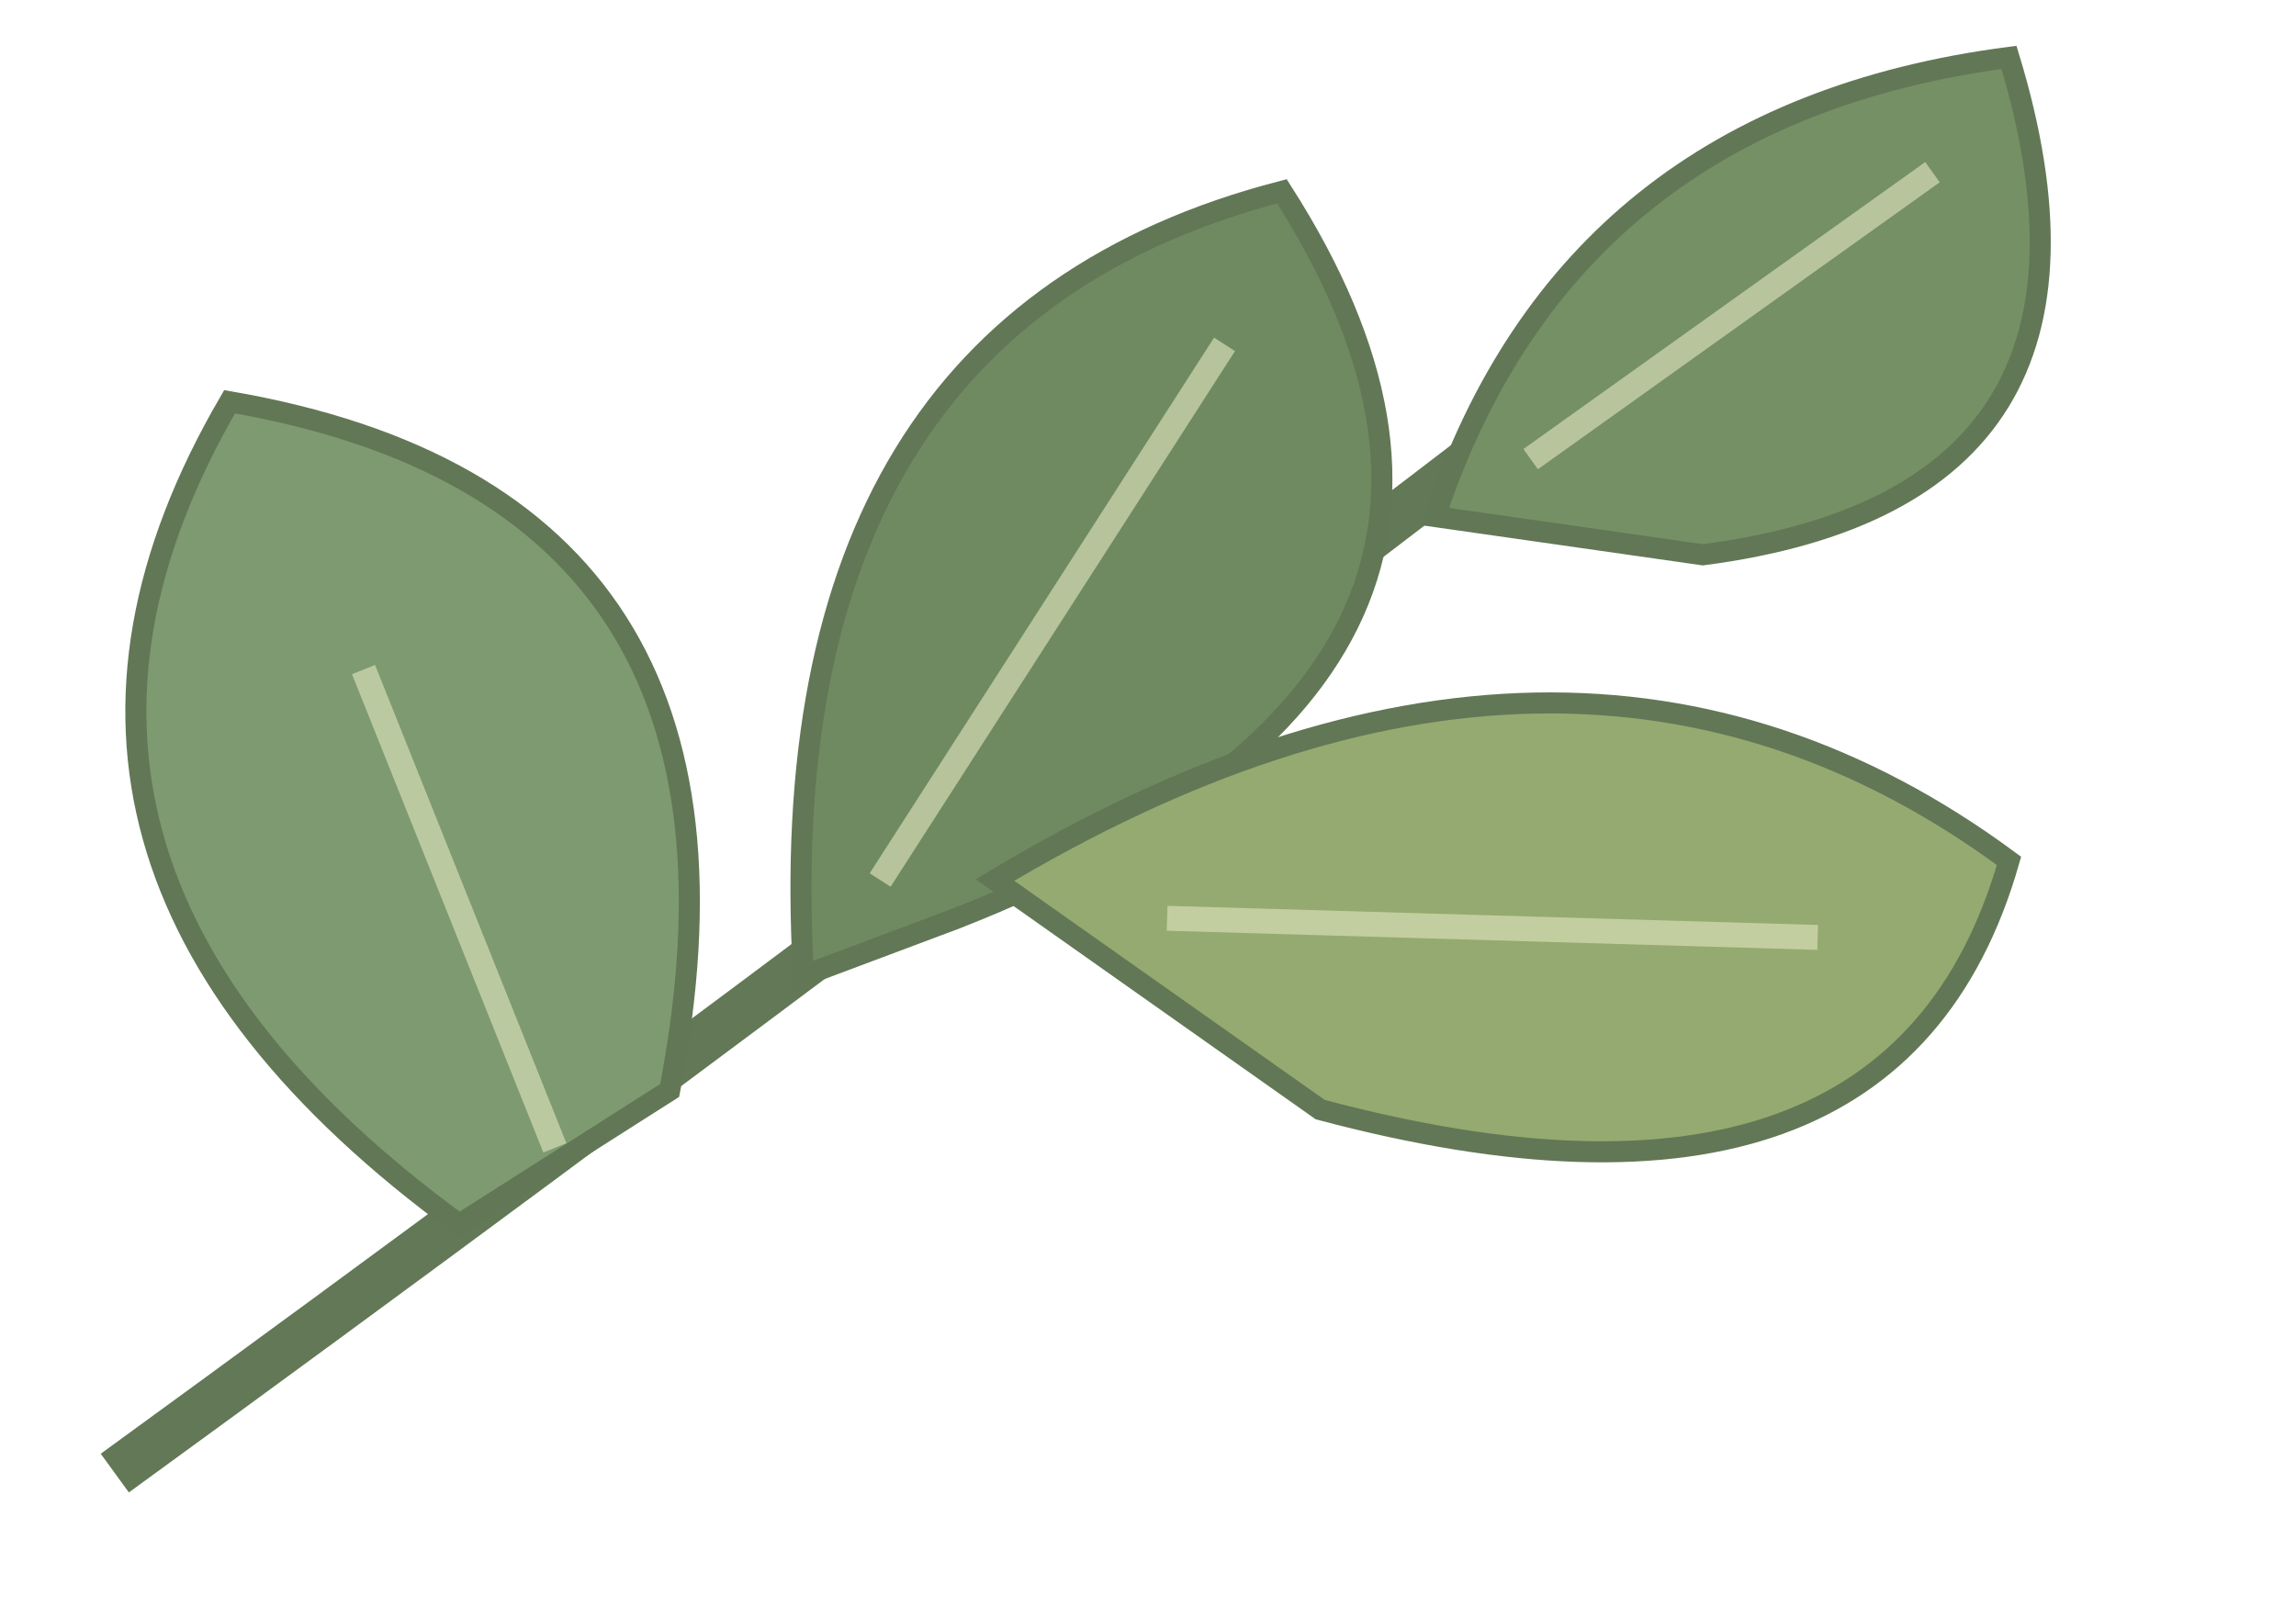
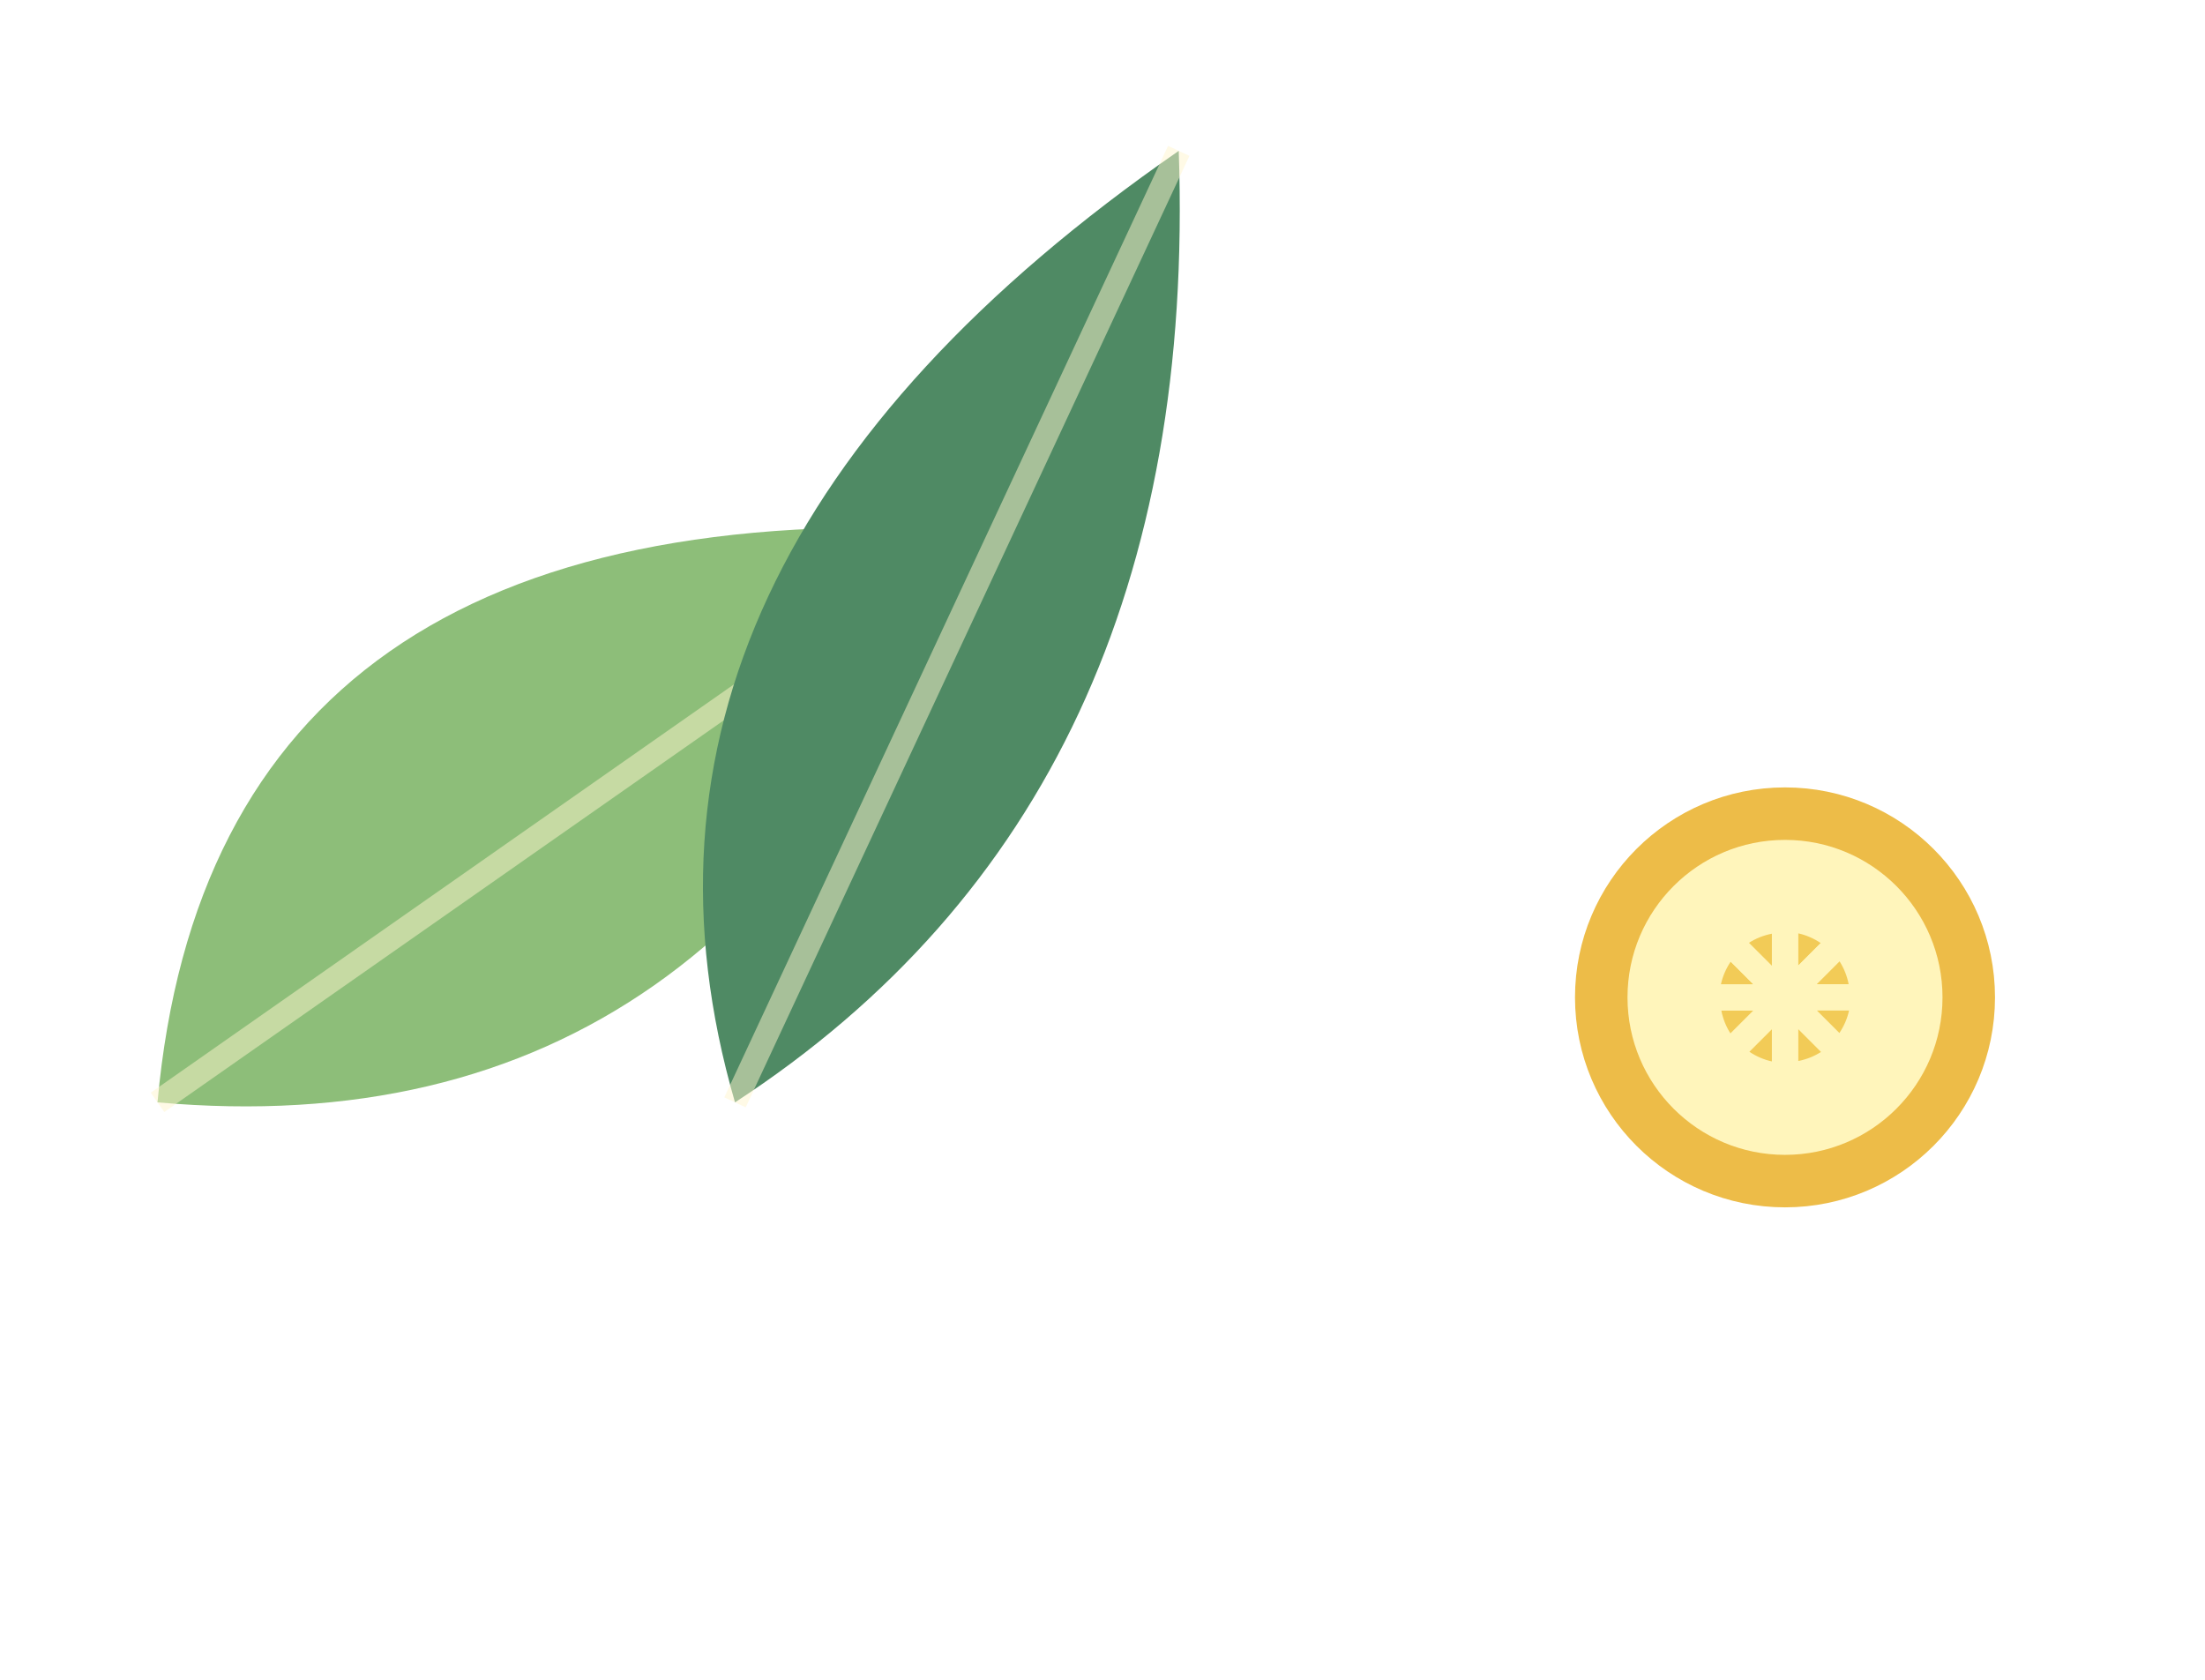
- <svg xmlns="http://www.w3.org/2000/svg" width="120" height="84" viewBox="0 0 120 84">
-   <path d="M6 77Q50 45 99 7" fill="none" stroke="#627856" stroke-width="2.5" />
-   <g stroke="#627756" stroke-width="1.1">
-     <path d="M24 64Q-2 45 12 21Q41 26 35 57Z" fill="#7d9a70" />
-     <path d="M42 51Q40 17 67 10Q83 35 50 48Z" fill="#6f8a60" />
-     <path d="M52 46Q82 28 105 45Q99 66 69 58Z" fill="#95aa70" />
-     <path d="M75 27Q82 6 105 3Q112 26 89 29Z" fill="#759064" />
+ <svg xmlns="http://www.w3.org/2000/svg" width="42" height="32" viewBox="0 0 42 32">
+   <g transform="translate(3 21) rotate(-35)">
+     <path d="M0 0Q7.6 -9 19 0Q8.55 7.2 0 0Z" fill="#8DBE79" />
+     <path d="M0 0L19 0" stroke="#fff5ce" stroke-width=".45" opacity=".5" />
  </g>
-   <path d="M19 35L29 60M46 46L64 18M61 48L95 49M80 24L101 9" fill="none" stroke="#dce2ba" stroke-width="1.3" opacity=".65" />
+   <g transform="translate(14 21) rotate(-65)">
+     <path d="M0 0Q8 -7 20 0Q9 5.6 0 0Z" fill="#4F8A64" />
+     <path d="M0 0L20 0" stroke="#fff5ce" stroke-width=".45" opacity=".5" />
+   </g>
+   <g transform="translate(34 19)">
+     <circle r="3.5" fill="#FFF5BB" stroke="#EDBC48" stroke-width="1" />
+     <path d="M0 0L0-1.5A1.5 1.5 0 0 1 1.05-1.05Z" transform="rotate(0)" fill="#F2CB57" stroke="#FFF5BB" stroke-width=".5" />
+     <path d="M0 0L0-1.5A1.5 1.5 0 0 1 1.05-1.05Z" transform="rotate(45)" fill="#F2CB57" stroke="#FFF5BB" stroke-width=".5" />
+     <path d="M0 0L0-1.5A1.5 1.5 0 0 1 1.05-1.05Z" transform="rotate(90)" fill="#F2CB57" stroke="#FFF5BB" stroke-width=".5" />
+     <path d="M0 0L0-1.5A1.5 1.5 0 0 1 1.05-1.05Z" transform="rotate(135)" fill="#F2CB57" stroke="#FFF5BB" stroke-width=".5" />
+     <path d="M0 0L0-1.5A1.5 1.5 0 0 1 1.05-1.05Z" transform="rotate(180)" fill="#F2CB57" stroke="#FFF5BB" stroke-width=".5" />
+     <path d="M0 0L0-1.5A1.5 1.5 0 0 1 1.05-1.05Z" transform="rotate(225)" fill="#F2CB57" stroke="#FFF5BB" stroke-width=".5" />
+     <path d="M0 0L0-1.5A1.5 1.5 0 0 1 1.05-1.05Z" transform="rotate(270)" fill="#F2CB57" stroke="#FFF5BB" stroke-width=".5" />
+     <path d="M0 0L0-1.5A1.5 1.5 0 0 1 1.05-1.05Z" transform="rotate(315)" fill="#F2CB57" stroke="#FFF5BB" stroke-width=".5" />
+   </g>
</svg>
